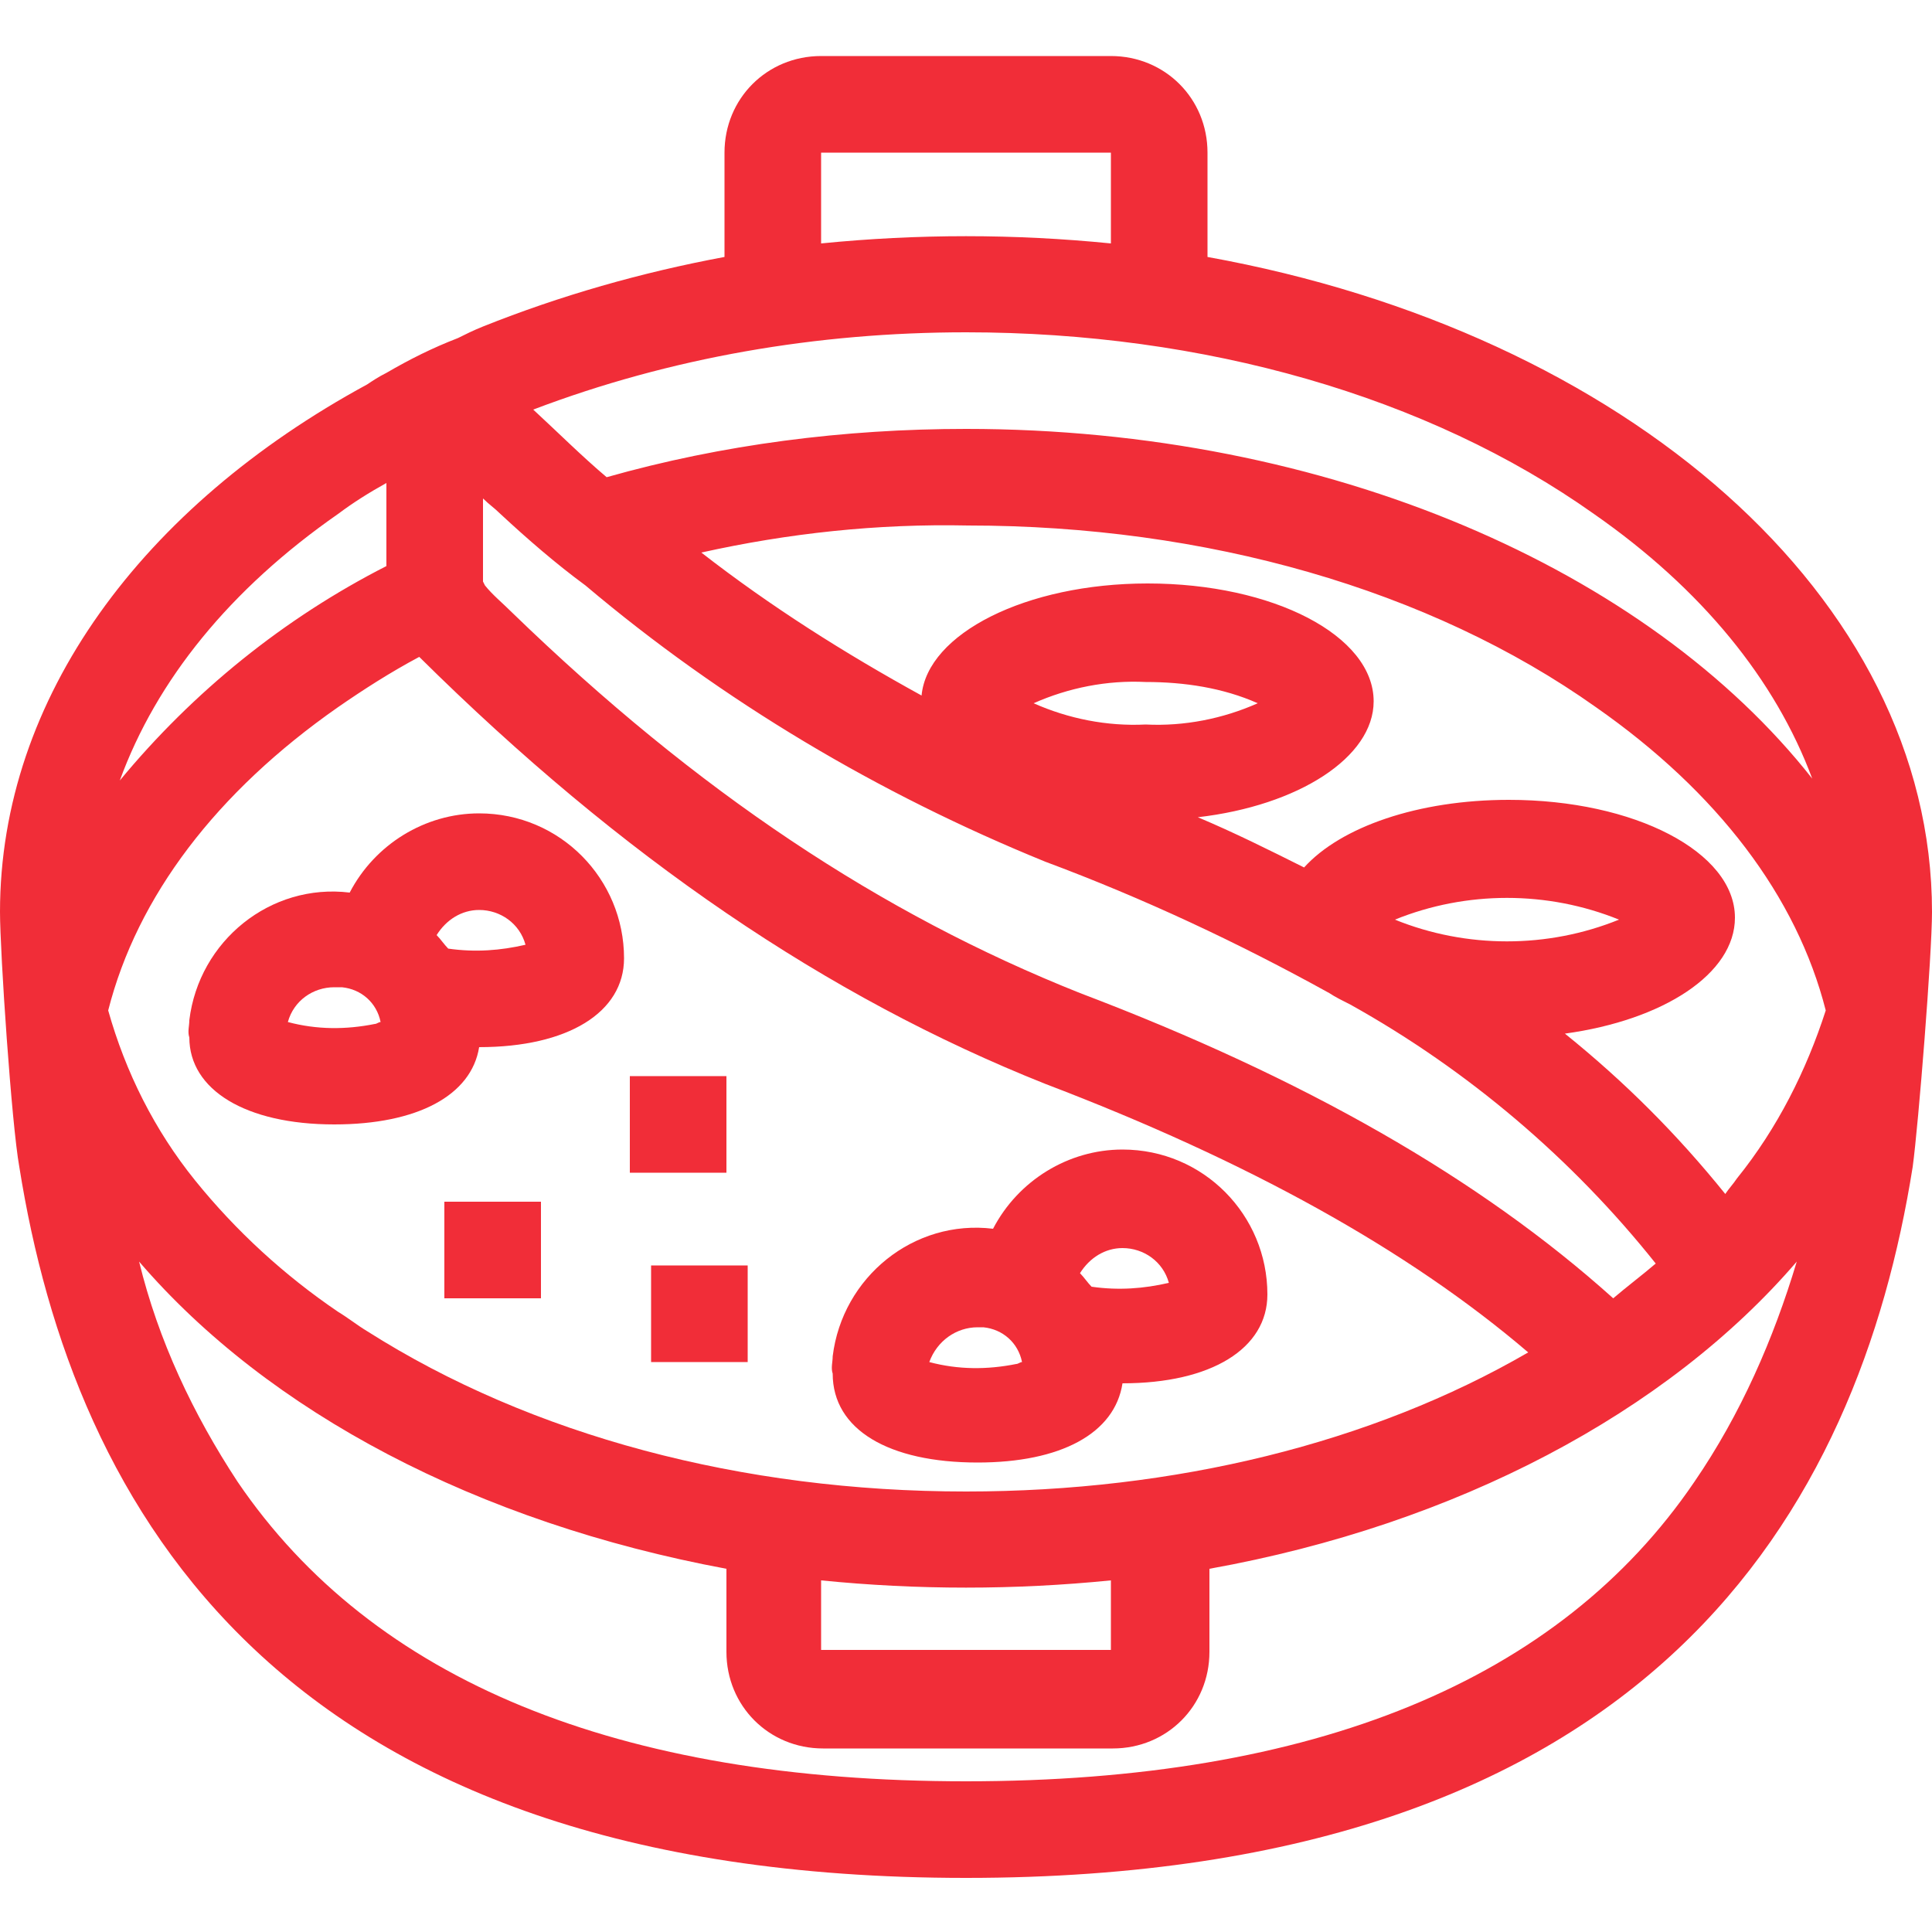
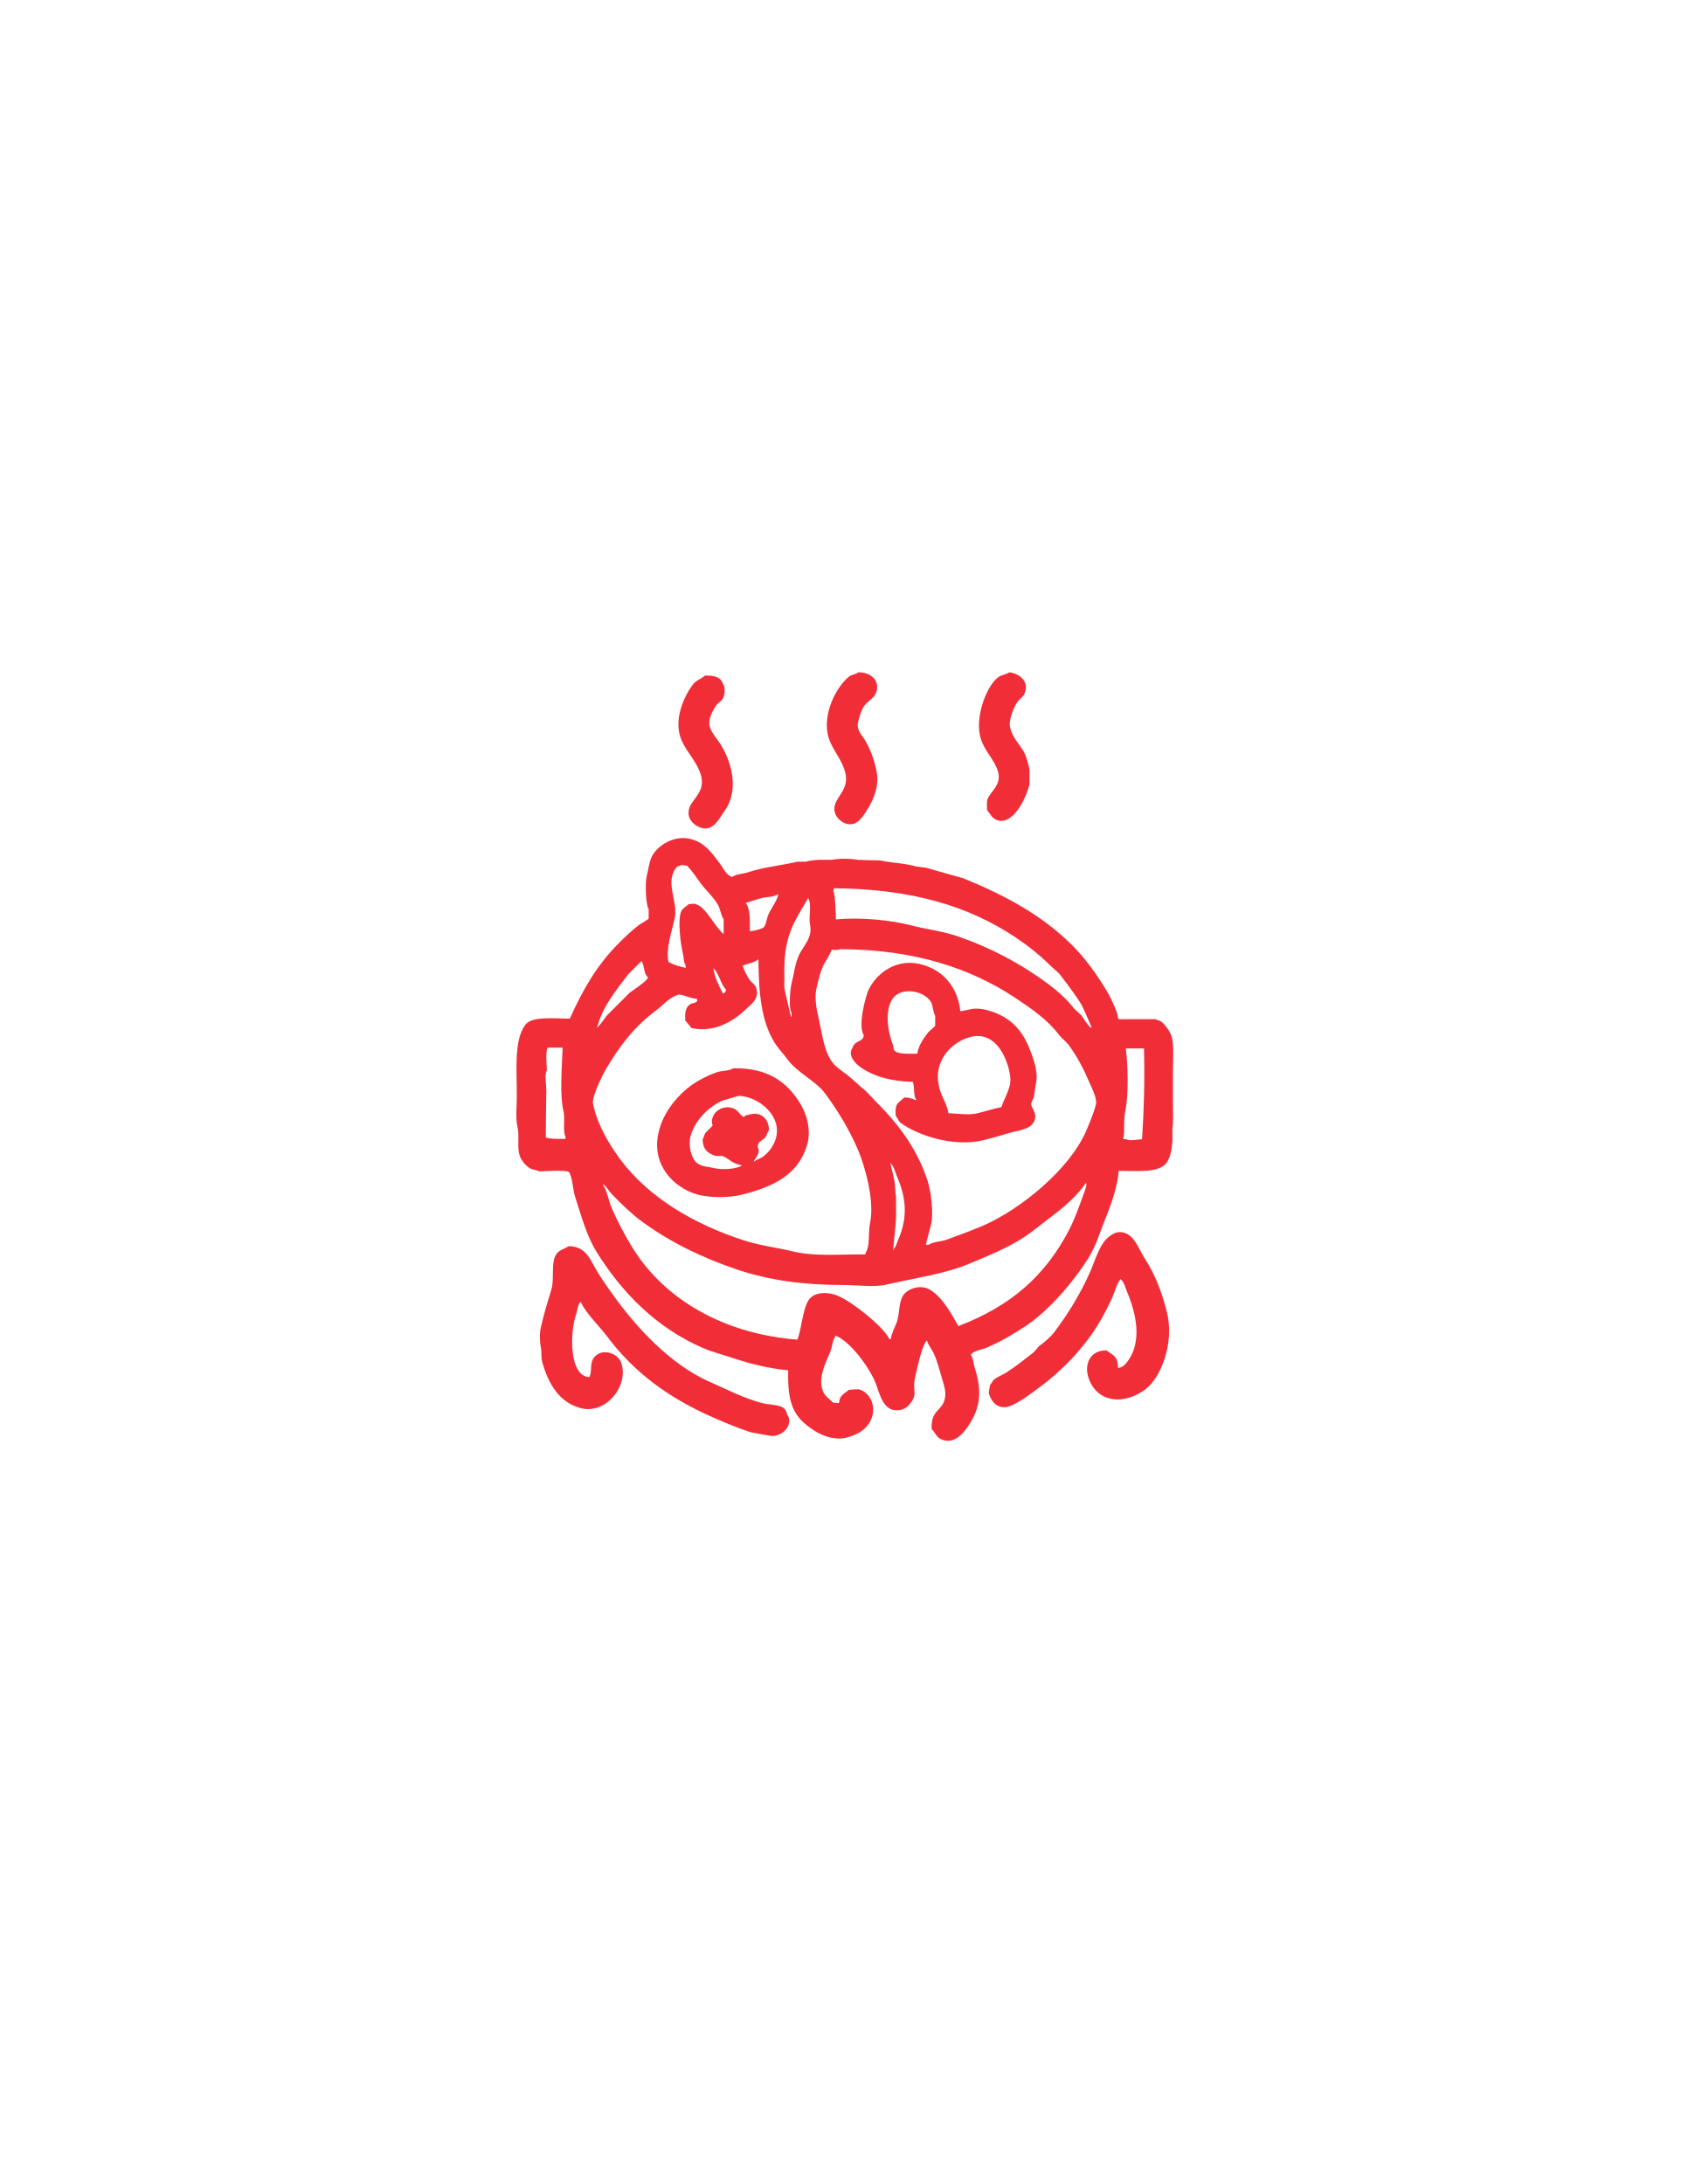
- <svg xmlns="http://www.w3.org/2000/svg" version="1.1" id="Layer_1" x="0px" y="0px" viewBox="0 0 100 100" style="enable-background:new 0 0 100 100;" xml:space="preserve">
-   <style type="text/css">
- 	.st0{fill:#F12D38;}
- </style>
-   <rect x="23" y="62.2" class="st0" width="5" height="5" />
-   <rect x="32.6" y="55.7" class="st0" width="5" height="5" />
-   <rect x="33.7" y="65.5" class="st0" width="5" height="5" />
-   <path class="st0" d="M17.3,58.2c4.3,0,7.1-1.5,7.5-4l0,0c4.6,0,7.5-1.8,7.5-4.6c0-4.1-3.3-7.5-7.5-7.5c-2.8,0-5.4,1.6-6.7,4.1  c-4.1-0.5-7.8,2.5-8.3,6.6c0,0.3-0.1,0.6,0,0.9C9.8,56.4,12.7,58.2,17.3,58.2z M24.8,47.1c1.1,0,2.1,0.7,2.4,1.8  c-1.3,0.3-2.6,0.4-4,0.2c-0.2-0.2-0.4-0.5-0.6-0.7C23.1,47.6,23.9,47.1,24.8,47.1z M17.3,51.1c0.1,0,0.2,0,0.4,0  c1,0.1,1.8,0.8,2,1.8c-0.1,0-0.2,0.1-0.3,0.1c-1.5,0.3-3,0.3-4.5-0.1C15.2,51.8,16.2,51.1,17.3,51.1z" />
-   <path class="st0" d="M50.6,75.7c4.3,0,7.1-1.5,7.5-4.1l0,0c4.6,0,7.5-1.8,7.5-4.6c0-4.1-3.3-7.5-7.5-7.5c-2.8,0-5.4,1.6-6.7,4.1  c-4.1-0.5-7.8,2.5-8.3,6.6c0,0.3-0.1,0.6,0,0.9C43.1,74,46,75.7,50.6,75.7z M58.1,64.6c1.1,0,2.1,0.7,2.4,1.8  c-1.3,0.3-2.6,0.4-4,0.2c-0.2-0.2-0.4-0.5-0.6-0.7C56.4,65.1,57.2,64.6,58.1,64.6z M50.6,68.7c0.1,0,0.2,0,0.3,0  c1,0.1,1.8,0.8,2,1.8c-0.1,0-0.2,0.1-0.3,0.1c-1.5,0.3-3,0.3-4.5-0.1C48.5,69.4,49.5,68.7,50.6,68.7z" />
-   <path class="st0" d="M62.5,13.3V7.9c0-2.8-2.2-5-5-5h-15c-2.8,0-5,2.2-5,5v5.4c-4.3,0.8-8.5,2-12.5,3.6c-0.5,0.2-0.9,0.4-1.3,0.6  c-1.3,0.5-2.5,1.1-3.7,1.8c-0.4,0.2-0.7,0.4-1,0.6C7.4,26.2,0,36.1,0,47.2c0,2.1,0.6,11,1,13.2C3.8,78,14.4,97.2,50,97.2  S96.2,78,99,60.4c0.3-2.2,1-11,1-13.2C100,30.9,84.1,17.2,62.5,13.3z M42.5,7.9h15v4.7c-5-0.5-10-0.5-15,0V7.9z M50,17.2  c12.3,0,23.9,3.3,32.5,9.4c5.6,3.9,9.4,8.6,11.3,13.7c-8.5-10.8-25-18.1-43.8-18.1c-6.3,0-12.6,0.8-18.6,2.5  c-1.3-1.1-2.5-2.3-3.8-3.5C34.7,18.5,42.3,17.2,50,17.2z M25,30.1v-4.3c0.3,0.3,0.6,0.5,0.9,0.8c1.4,1.3,2.9,2.6,4.4,3.7  c7.1,6,15.2,10.8,23.8,14.3c5.1,1.9,10,4.2,14.7,6.8c0.3,0.2,0.7,0.4,1.1,0.6c6.1,3.4,11.5,8,15.8,13.4c-0.7,0.6-1.5,1.2-2.2,1.8  c-6.9-6.2-16-11.4-27.6-15.8C45.6,47.3,36.1,41,26.5,31.7c-0.5-0.5-1-0.9-1.4-1.4L25,30.1z M53.5,36.4c1.8-0.8,3.8-1.2,5.8-1.1  c2,0,4,0.3,5.8,1.1c-1.8,0.8-3.8,1.2-5.8,1.1C57.3,37.6,55.3,37.2,53.5,36.4L53.5,36.4z M72.2,47.6c3.7-1.5,7.9-1.5,11.6,0  C80.1,49.1,75.9,49.1,72.2,47.6L72.2,47.6z M17.5,26.6c0.8-0.6,1.6-1.1,2.5-1.6v4.3C14.7,32,10,35.8,6.2,40.4  C8.1,35.2,11.9,30.5,17.5,26.6z M17.5,36.6c1.3-0.9,2.7-1.8,4.2-2.6c10.5,10.4,21.1,17.6,32.4,22.1c10.5,4,18.8,8.6,25,13.9  C71,74.7,60.8,77.2,50,77.2c-11.6,0-22.5-2.9-31-8.3c-0.5-0.3-1-0.7-1.5-1c-2.8-1.9-5.3-4.2-7.4-6.8s-3.6-5.6-4.5-8.8  C7.1,46.4,11.2,41,17.5,36.6z M42.5,81.8c5,0.5,10,0.5,15,0v3.6h-15V81.8z M87.7,76.7C80.7,87,68,92.2,50,92.2S19.3,87,12.3,76.7  c-2.3-3.5-4.1-7.3-5.1-11.4c6.7,7.8,17.5,13.5,30.4,15.9v4.3c0,2.8,2.2,5,5,5h15c2.8,0,5-2.2,5-5v-4.3c12.8-2.3,23.7-8.1,30.4-15.9  C91.8,69.3,90.1,73.2,87.7,76.7z M89.9,61c-0.2,0.3-0.4,0.5-0.6,0.8c-2.5-3.1-5.2-5.8-8.3-8.3c5.1-0.7,8.8-3.1,8.8-6  c0-3.4-5.2-6.1-11.7-6.1c-4.7,0-8.7,1.4-10.6,3.5c-1.8-0.9-3.6-1.8-5.5-2.6c5.2-0.6,9.1-3.1,9.1-6c0-3.4-5.2-6.1-11.7-6.1  c-6.3,0-11.4,2.6-11.7,5.8c-4-2.2-7.8-4.6-11.4-7.4c4.5-1,9.1-1.5,13.8-1.4c12.3,0,23.9,3.3,32.5,9.4C88.9,41,93,46.4,94.5,52.3  C93.5,55.4,92,58.4,89.9,61z" />
+ <svg xmlns="http://www.w3.org/2000/svg" xmlns:xlink="http://www.w3.org/1999/xlink" version="1.1" id="Layer_1" x="0px" y="0px" viewBox="0 0 612 792" style="enable-background:new 0 0 612 792;" xml:space="preserve">
+   <g>
+     <g>
+       <defs>
+         <path id="SVGID_1_" d="M311.3,243.8c3.7,0,7.8,2.3,6.5,7c-0.7,2.4-3,3.3-4.3,5c-1.2,1.6-1.9,4.1-2.4,6.2     c-0.6,2.6,1.5,4.8,2.4,6.2c2,3.2,3.4,7.1,4.3,11.3c1.5,6.7-2.5,13.1-4.8,16.3c-1.1,1.5-2.9,3.8-6.2,2.9c-2.1-0.6-5-3.2-4.1-6.7     c1-3.6,5.2-6.1,3.8-11.8c-1.2-4.8-4.5-8-6-12.5c-2.7-8.5,2.9-19.1,7.7-22.6C309.1,244.6,310.3,244.5,311.3,243.8L311.3,243.8z      M366,243.8c3.4,0.4,7.4,3.2,5.5,7.7c-0.6,1.4-1.9,2-2.6,3.1c-1.1,1.5-3.4,6.4-2.6,9.4c0.8,3.3,3.2,5.8,4.8,8.4     c1.1,1.8,1.7,4.5,2.2,6.7c0,1.8,0,3.5,0,5.3c-1,4.3-5.7,15.1-11.8,13c-1.9-0.7-2.4-2.3-3.6-3.6c0-1.4-0.2-3,0.2-4.1     c1.1-2.7,5.1-5.1,3.8-9.8c-1.2-4.3-4.8-7.4-6.2-11.8c-2.5-7.5,1.9-19.1,6-22.3C363,244.7,364.6,244.7,366,243.8L366,243.8z      M255.6,245c3.3-0.1,5.7,0.5,6.5,2.9c1.1,1.5,0.7,4.4-0.2,5.8c-0.6,0.6-1.3,1.1-1.9,1.7c-1.1,1.5-3.5,5.1-2.6,8.2     c0.7,2.4,2.6,4.3,3.8,6.2c2.9,4.6,6.1,12.7,3.6,20.2c-0.6,2-1.8,3.7-2.9,5.3c-1.3,1.9-3.4,5.9-7.2,5c-2.8-0.6-6.3-3.5-4.6-7.7     c1.4-3.3,5.6-5.7,4.1-11.3c-1.4-5.1-5.3-8.5-7.2-13.2c-2.9-7,1-15.5,4.1-19.7C252.2,246.8,254.1,246.3,255.6,245L255.6,245z      M405.6,424.6c-0.2,5-2.7,12.1-4.3,16.1c-2.3,5.5-3.7,10.8-6.7,15.6c-5.4,8.6-14.2,18.9-22.6,24.5c-4.3,2.9-9.3,5.8-14.2,7.9     c-1.6,0.7-5,1.1-5.8,2.6c0.9,1.2,0.9,3,1.4,4.6c3.1,9.6,1.7,15.8-3.1,22.3c-1.5,2-4.6,5.6-8.9,3.8c-1.9-0.8-2.3-2.5-3.6-3.8     c-0.2-7.2,3.6-6.1,4.8-11c0.6-2.5-0.5-5.5-1-7.2c-1-3.2-1.6-6-2.9-8.9c-0.7-1.7-2.1-3.2-2.6-5c-0.1,0.1-0.2,0.2-0.2,0.2     c-1.8,2.3-3.3,9.7-4.1,13.2c-1.1,4.8,1.1,5.8-1.7,9.4c-0.7,0.9-1.6,1.8-2.9,2.2c-7.1,2-8.2-6-9.8-9.8c-2.3-5.5-9.2-15.1-14.6-17     c0,0.2,0,0.3,0,0.5c-1,1.4-1,3.6-1.7,5.3c-1.3,3.3-4.5,8.9-2.9,13.9c0.7,2.3,2.4,3.1,3.8,4.6c0.7,0.1,1.4,0.2,2.2,0.2     c0.2-2.9,2-3.4,3.6-4.8c1.2-0.1,2.4-0.2,3.6-0.2c3.7,1,6.5,5.6,4.6,10.6c-1.5,3.8-5,6-9.4,7c-4.3,1-8.8-1-11-2.4     c-7.9-4.9-10.1-9.8-9.8-22.1c-7-0.6-13.9-2.4-19.7-4.3c-4.1-1.4-7.6-2.2-11.3-3.8c-16.8-7.3-29.4-20.1-38.6-35     c-3.5-5.7-5.5-13.1-7.7-19.9c-0.8-2.4-0.9-7.1-2.2-8.9c-1.3-0.8-8.7-0.3-10.8-0.2c-0.9-0.6-2.1-0.5-3.1-1     c-1.5-0.8-3.2-2.7-3.8-4.3c-1.3-3.1-0.1-7.1-1-11c-0.7-3.1-0.2-7.5-0.2-11c0-9.7-1.1-20.3,3.1-25.9c2.4-3.2,10.6-2.2,16.1-2.2     c4.9-10.9,10-19.6,17.8-27.4c2.2-2.2,4.7-4.6,7.2-6.5c0.6-0.5,3.3-1.9,3.6-2.4c0-1.1,0-2.2,0-3.4c-1.1-1.7-1.3-9.8-0.7-12     c0.7-2.6,0.8-5,1.9-7.2c1.9-3.7,7.9-7.9,14.2-6.2c5.1,1.3,7.8,5.4,10.6,9.1c1,1.4,2.3,4.2,4.3,4.6c1.5-1.1,3.8-1,5.8-1.7     c5.4-1.8,11.7-2.4,17.8-3.8c1,0,1.9,0,2.9,0c1.6-0.4,3.5-0.7,5.3-0.7c1.4,0,2.9,0,4.3,0c2.4-0.5,7-0.5,9.4,0     c2.6,0.1,5.3,0.2,7.9,0.2c4.1,0.9,9.2,1,13.2,2.2c1.3,0.2,2.6,0.3,3.8,0.5c4.5,1.3,9,2.6,13.4,3.8c15.4,6.3,28.5,13.4,39.4,24.2     c4.9,4.9,9,10.7,12.7,16.8c1.4,2.3,2.6,5.2,3.6,7.7c0.3,0.6,0.2,2.1,0.7,2.4c4.4,0,8.8,0,13.2,0c0.6,0.2,1.3,0.5,1.9,0.7     c1.4,0.9,3.2,3.4,3.8,5c1.2,2.9,0.7,8.3,0.7,12.5c0,4.6,0,9.3,0,13.9c0,2.4,0.2,5.4-0.2,7.4c0,1.6,0,3.2,0,4.8     c-0.2,3-0.8,6-2.2,7.9C420,425.4,412.4,424.6,405.6,424.6L405.6,424.6z M247,313.7c-0.6,0.4-1.5,0.4-1.9,1     c-4.1,5.6,0.9,11.9-0.5,18.5c-1,4.6-3.3,11.1-2.2,15.6c1.7,1.1,3.9,1.6,6.2,2.2c0-0.3,0-0.6,0-1c-0.8-1.1-0.6-2.8-1-4.3     c-0.7-2.8-2.1-12.3-0.5-15.4c0.6-1.1,1.8-1.6,2.6-2.4c1.2-0.1,2.2-0.4,3.1,0.2c3.3,1.1,6.7,8.5,9.6,10.6c0-1.8,0-3.5,0-5.3     c-1.1-1.7-1.2-3.9-2.2-5.5c-1.7-2.8-4.1-4.9-6-7.4c-1.7-2.3-3.1-4.5-5-6.5C248.6,313.8,247.8,313.8,247,313.7L247,313.7z      M303.1,333.4c9.1-0.8,19.7,0.2,27.4,2.2c5.8,1.5,11,2,16.3,3.8c12.5,4.2,23.5,10.2,33.1,17.3c3.4,2.5,7.1,5.8,9.6,9.1     c0.9,0.8,1.8,1.6,2.6,2.4c1.1,1.5,2.1,3.5,3.6,4.6c0-0.2,0-0.3,0-0.5c-1.1-2.6-2.2-5.1-3.4-7.7c-2.5-4.1-5.4-7.8-8.2-11.5     c-1-0.9-1.9-1.8-2.9-2.6c-4-4-8.1-7.3-13-10.6c-17-11.3-37.3-17.5-65.8-17.8c-0.1,0.4-0.2,0.6-0.2,1.2     C302.8,323.9,303.1,332,303.1,333.4L303.1,333.4z M271.9,337.7c1.4-0.1,4-0.7,5-1.4c1-1.1,1-3.1,1.7-4.6c1-2.4,3.1-4.8,3.6-7.4     c-0.1,0-0.2,0-0.2,0c-1.6,1.1-4,0.9-6,1.4c-1.8,0.6-3.7,1.1-5.5,1.7c0,0.1,0,0.2,0,0.2C272.1,329.7,271.9,334.2,271.9,337.7     L271.9,337.7z M293,325.7c-4.5,7.8-8.6,13.1-8.6,25.7c0,2.3,0,4.6,0,7c0.8,3.6,1.6,7.1,2.4,10.3c0.1,0,0.2,0,0.2,0     c0-0.5,0-1,0-1.4c-1.1-1.7-0.5-8.7,0-10.6c1-4,1.2-6.9,2.6-10.1c1.4-3.3,5.2-6.5,4.1-11.3C293.1,332.2,294.5,328,293,325.7     L293,325.7z M304.6,344.2c-0.6,0.4-2.1,0.3-3.1,0.2c-0.6,2.2-2.2,4-3.1,6c-1.1,2.5-1.7,5.2-2.4,8.2c-0.7,3.2,0.1,7.7,0.7,10.1     c1.4,5.9,1.8,11.4,4.6,15.8c1.4,2.2,3.5,3.5,5.5,5c2.4,1.8,4.5,4.1,7,6c1.4,1.4,2.7,2.9,4.1,4.3c7.8,7.8,14.7,16.8,18.5,28.6     c1.1,3.4,2.2,11.3,1.2,15.6c-0.6,2.6-1.4,5.1-1.9,7.4c0.3,0,0.6,0,1,0c1.8-1.2,4.6-1.1,6.7-1.9c4.4-1.6,8.7-3.2,13-5     c13.9-6.1,31.4-20.5,37.4-34.3c1.3-3.1,2.8-6.5,3.6-9.8c0.5-2-1.8-6.5-2.4-7.9c-2.2-5.1-4.4-9.3-7.4-13.4c-1-1.4-2.6-2.5-3.6-3.8     c-4.2-5.6-10-9.5-15.8-13.4C351.8,351,331.3,344.3,304.6,344.2L304.6,344.2z M252.7,362.2c-2.3,0-5.8-2-7-1.4     c-2.9,0.9-5.2,3.6-7.4,5.3c-8.1,6-13.5,12.9-18.7,21.8c-1,1.7-5,9.7-4.6,12.2c1.5,7.7,5.8,14.7,9.8,20.2     c10.3,13.9,26.7,23.6,44.9,29.5c5.8,1.9,12,2.6,18.2,4.1c7.7,1.8,17.3,0.9,25.9,1c0-0.2,0-0.3,0-0.5c1.8-2.5,0.9-7.4,1.7-11     c1.7-8.2-2-20.7-4.3-26.2c-3.3-7.7-7.5-14.6-12.2-20.9c-3.4-4.4-9.8-7.3-13.2-11.8c-1.6-2.2-3.6-4.2-5-6.5     c-4.7-7.6-5.7-17.6-5.8-30c-0.1,0-0.2,0-0.2,0c-1.2,1.1-4,1.5-5.5,2.2c0.5,1.7,1.5,3.6,2.4,5c0.8,1.2,2.2,1.7,2.6,3.4     c1,3.6-1.9,5.5-3.4,7c-4.5,4.4-11.6,9.1-20.2,7.2c-0.6-0.8-1.4-1.9-2.2-2.6c-0.2-2.5-0.1-4.8,1.7-6c0.8-0.5,2.1-0.4,2.6-1.2     C252.8,362.6,252.8,362.7,252.7,362.2L252.7,362.2z M232.6,348.5c-1.6,1.6-3.2,3.2-4.8,4.8c-4.2,5.6-9.4,11.7-11.3,19.4     c0.1,0,0.2,0,0.2,0c0-0.1,0-0.2,0-0.2c1.3-1.3,2.2-2.8,3.4-4.3c2.7-2.7,5.4-5.4,8.2-8.2c1.6-1.2,5.9-3.9,6.7-5.5     C233.3,353.1,233.8,350.3,232.6,348.5L232.6,348.5z M348.2,366.7c1.3-0.1,2.5-0.5,3.6-0.7c3.5-0.8,7.3,0.6,9.4,1.4     c6.4,2.7,10,7.2,12.5,13.9c1,2.8,2.9,7.5,1.9,11.8c-0.2,1.5-0.5,3-0.7,4.6c-0.2,0.7-0.8,1.8-1,2.4c-0.3,1.6,2.6,3.5,1,6.7     c-1.5,3-6.4,3.2-9.8,4.3c-2.6,0.8-5.7,1.7-8.6,2.4c-11.1,2.6-23.8-1.9-29.8-6.2c-0.9-0.6-1.2-1.9-1.9-2.6     c-0.4-4.6,0.7-4.5,3.1-6.7c2.2,0,2.9,0.5,4.3,1c0-0.1,0-0.2,0-0.2c-1.1-1.6-0.5-4.5-1.2-6.5c-7.8-0.1-14.3-2-19-5.3     c-1.5-1.1-4.9-4.1-2.9-7c0.9-3,3.9-1.9,4.1-4.6c-2.3-3.5,0.8-14.7,1.9-16.8c3.5-6.8,11.9-12.2,21.8-7.9     C343,353.2,347.4,358.9,348.2,366.7L348.2,366.7z M258.7,351.1c0.3,3.2,2.1,6.6,3.4,9.1c0.2,0,0.3,0,0.5,0     c0.3-0.5,0.5-0.6,0.7-1.2C261.3,356.9,260.8,353.2,258.7,351.1L258.7,351.1z M332.6,382.1c0.4-3,2.5-5.9,4.1-7.9     c0.8-0.7,1.6-1.4,2.4-2.2c0-1.2,0-2.4,0-3.6c-0.9-1.5-0.7-3.8-1.7-5.3c-2.6-3.9-10.6-5.3-13.7-1c-3,4.1-1.8,12.2,0,16.6     c0.4,1,0.1,2.1,1,2.6C326.3,382.4,330.4,382.1,332.6,382.1L332.6,382.1z M343.9,403.7c3.2,0.1,7.4,0.8,10.6,0     c2.9-0.7,5.8-1.7,8.6-2.2c0.8-2.6,2.4-5,3.1-8.2c0.5-2.4-0.3-5.2-0.7-6.7c-1.5-5-5.5-12.5-13.4-10.6c-6.8,1.6-14.1,8.7-11.5,18.5     C341.4,397.9,343.4,400.3,343.9,403.7L343.9,403.7z M204,379.9c-1.8,0-3.7,0-5.5,0c-0.7,2-0.3,5.7-0.2,8.2     c-0.9,1.4-0.2,5.5-0.2,7.4c-0.1,5.7-0.2,11.4-0.2,17c1.8,0.6,4.5,0.5,7,0.5c0.1-0.2,0.2-0.5,0.2-0.7c-1.1-1.7-0.2-6.5-0.7-8.9     C202.8,396.7,203.8,387.1,204,379.9L204,379.9z M408.2,380.2c0.8,6.4,1.1,16.4-0.2,22.8c-0.7,3.4-0.1,6.9-0.7,10.1     c0.3,0,0.6,0,1,0c1.3,0.8,4.3,0.1,5.8,0c0.7-10.2,1-21.9,0.7-32.9C412.6,380.2,410.4,380.2,408.2,380.2L408.2,380.2z      M265.9,387.4c12.6-0.2,19.5,5,24.2,12.7c2.3,3.7,4.3,9.8,2.4,15.6c-3.4,10.5-12.1,14.6-23.3,17.5c-5.2,1.3-12.9,1.3-17.8-0.5     c-8.5-3.1-16.1-12-12-24.2c2-6.2,6.7-11.7,11.5-15.1c2.6-1.8,5.9-3.5,9.1-4.6C262,388.2,264.4,388.4,265.9,387.4L265.9,387.4z      M267.8,397.4c-1.9,0.6-3.8,1.1-5.8,1.7c-5,2.2-9.8,7-11.5,12.5c-1.1,3.6,0.1,8.7,2.4,10.3c1.7,1.2,3.6,1.1,6,1.7     c2.9,0.7,8.3,0.4,10.1-1c-3.8-0.7-4.4-2.3-7-3.4c-0.8,0-1.6,0-2.4,0c-2.9-0.8-4.9-2.5-4.8-6.2c0.5-0.6,0.5-1.5,1-2.2     c0.9-0.9,1.8-1.8,2.6-2.6c-1.4-4.2,3.3-8,7.7-6.2c1.6,0.7,2.2,2.4,3.6,3.1c0.6-0.8,1.2-0.7,2.4-1c3.9-1,6.8,1.8,6.7,5.8     c-0.6,0.7-0.7,1.7-1.2,2.4c-1,1.4-2.7,1.3-2.9,3.6c1.4,2.1-1,4.1-1.4,5.3c0.1,0,0.2,0,0.2,0c0.8-0.7,1.7-0.9,2.6-1.4     c2-1.2,3.9-3.5,4.8-5.8C284.6,405.2,275.1,397.5,267.8,397.4L267.8,397.4z M322.8,421.7c0.5,2,1,4,1.4,6c0.5,2.1,0.3,4.3,0.7,6.2     c0,1.5,0,3,0,4.6c0.2,4.9-0.8,10.3-1,14.9c0.1,0,0.2,0,0.2,0c0-0.2,0-0.3,0-0.5c0.9-1,1.1-2.3,1.7-3.6c3.5-8.2,2.7-15.3-0.7-23     C324.5,424.6,324,422.8,322.8,421.7L322.8,421.7z M393.8,428.9c-3.1,4.6-7.8,8.7-12.2,12c-3.6,2.7-7.3,5.9-11.3,8.4     c-5.8,3.6-12.6,6.4-19.2,9.1c-9,3.7-19.2,5-29.5,7.4c-4.5,1.1-10.7,0.2-15.6,0.2c-15,0-27.2-1.8-38.4-5.5     c-13.1-4.4-24.7-10.1-34.8-17.5c-3.8-2.8-7.5-6.4-10.8-9.8c-1.2-1.2-2-2.9-3.4-3.8c0,0.1,0,0.2,0,0.2c1.4,1.9,2.1,5.8,3.1,8.2     c2.2,5.2,5,10.4,7.9,15.1c11.3,18,32.4,30.8,59.5,32.9c1.8-4.2,1.9-13.2,5.3-15.6c2.6-1.9,6.7-1.5,9.6-0.2     c5.1,2.2,16.1,10.8,18.5,15.6c0.2,0,0.3,0,0.5,0c0.3-2.2,1.5-4.3,2.2-6.2c1.1-3.3,0.6-7.3,2.4-9.8c1.7-2.4,6.3-3.9,9.6-1.9     c4.5,2.7,7.7,8.6,10.3,13.2c18.7-7.2,31.2-17.8,40.1-34.8c2-3.9,3.4-7.8,5-12.2C393,432.6,394.3,429.9,393.8,428.9L393.8,428.9z      M405.4,496.1c1.9-0.3,2.7-1.4,3.6-2.6c5.2-7.2,2.9-17.3-0.2-24.7c-0.7-1.6-1.1-3.8-2.4-4.8c0-0.1,0-0.2,0-0.2     c-0.1,0.1-0.2,0.2-0.2,0.2c-1.4,1.8-1.9,4.3-2.9,6.5c-1.4,3.2-3.2,6.6-5,9.6c-5.6,9.1-13.3,17.1-21.8,23.3     c-2.9,2.1-7.4,5.7-11,6.7c-4.1,1.1-6.4-2.4-7-5c0.2-1,0.3-1.9,0.5-2.9c0.6-0.5,0.8-1.4,1.4-1.9c1.5-1.2,3.4-1.8,5-2.9     c3.2-2.1,6.3-4.6,9.4-7c0.6-0.7,1.3-1.4,1.9-2.2c1.9-1.4,4.1-3.2,5.5-5c4.9-6.5,9.5-13.9,13-21.8c1.9-4.2,3.4-10.3,7-13     c1.1-0.8,2.8-2.1,5.3-1.4c4,1.1,5.4,6,7.4,9.1c3.7,5.6,6.3,12.1,8.2,19.7c2.8,11.2-2.1,23.8-7.9,28.1c-7,5.2-16.6,5.3-20.2-3.4     c-2.3-5.6,0.2-10.9,6.2-10.8C403.4,491.4,405.4,491.7,405.4,496.1L405.4,496.1z M206.2,451.9c6.7,0.1,7.9,5.4,10.6,9.6     c1.5,2.5,3.3,5,5,7.4c8.6,12.2,21.2,25.9,35.5,32.2c6.2,2.7,12.2,5.9,19,7.7c3.8,1,8.4,0.1,9.1,4.1c2.7,3.8-2.1,8.7-6.5,7.7     c-2.2-0.4-4.5-0.8-6.7-1.2c-4.8-1.6-9.4-3.5-13.9-5.5c-15.9-7-28.4-16.2-38.2-29.3c-3.1-4.1-7.2-7.8-9.6-12.5     c-0.1,0.1-0.2,0.2-0.2,0.2c-0.9,1.1-0.9,2.9-1.4,4.3c-2.2,6.2-2.8,22.4,4.8,22.8c1-1.9,0.2-4.8,1.4-6.7c2.5-4,8.7-2.4,10.1,1.4     c3,8.3-5.4,18.8-14.4,16.6c-8-2-12-8.9-14.2-16.8c-0.5-1.8-0.1-3.3-0.5-5.3c-0.4-1.9-0.5-5.1,0-7.2c1.1-5,2.5-9.4,3.8-13.7     c1.2-3.8-0.2-9.7,1.7-12.7C202.7,453.2,204.4,453.1,206.2,451.9L206.2,451.9z" />
+       </defs>
+       <use xlink:href="#SVGID_1_" style="overflow:visible;fill-rule:evenodd;clip-rule:evenodd;fill:#F12D38;" />
+       <clipPath id="SVGID_2_">
+         <use xlink:href="#SVGID_1_" style="overflow:visible;" />
+       </clipPath>
+     </g>
+   </g>
</svg>
